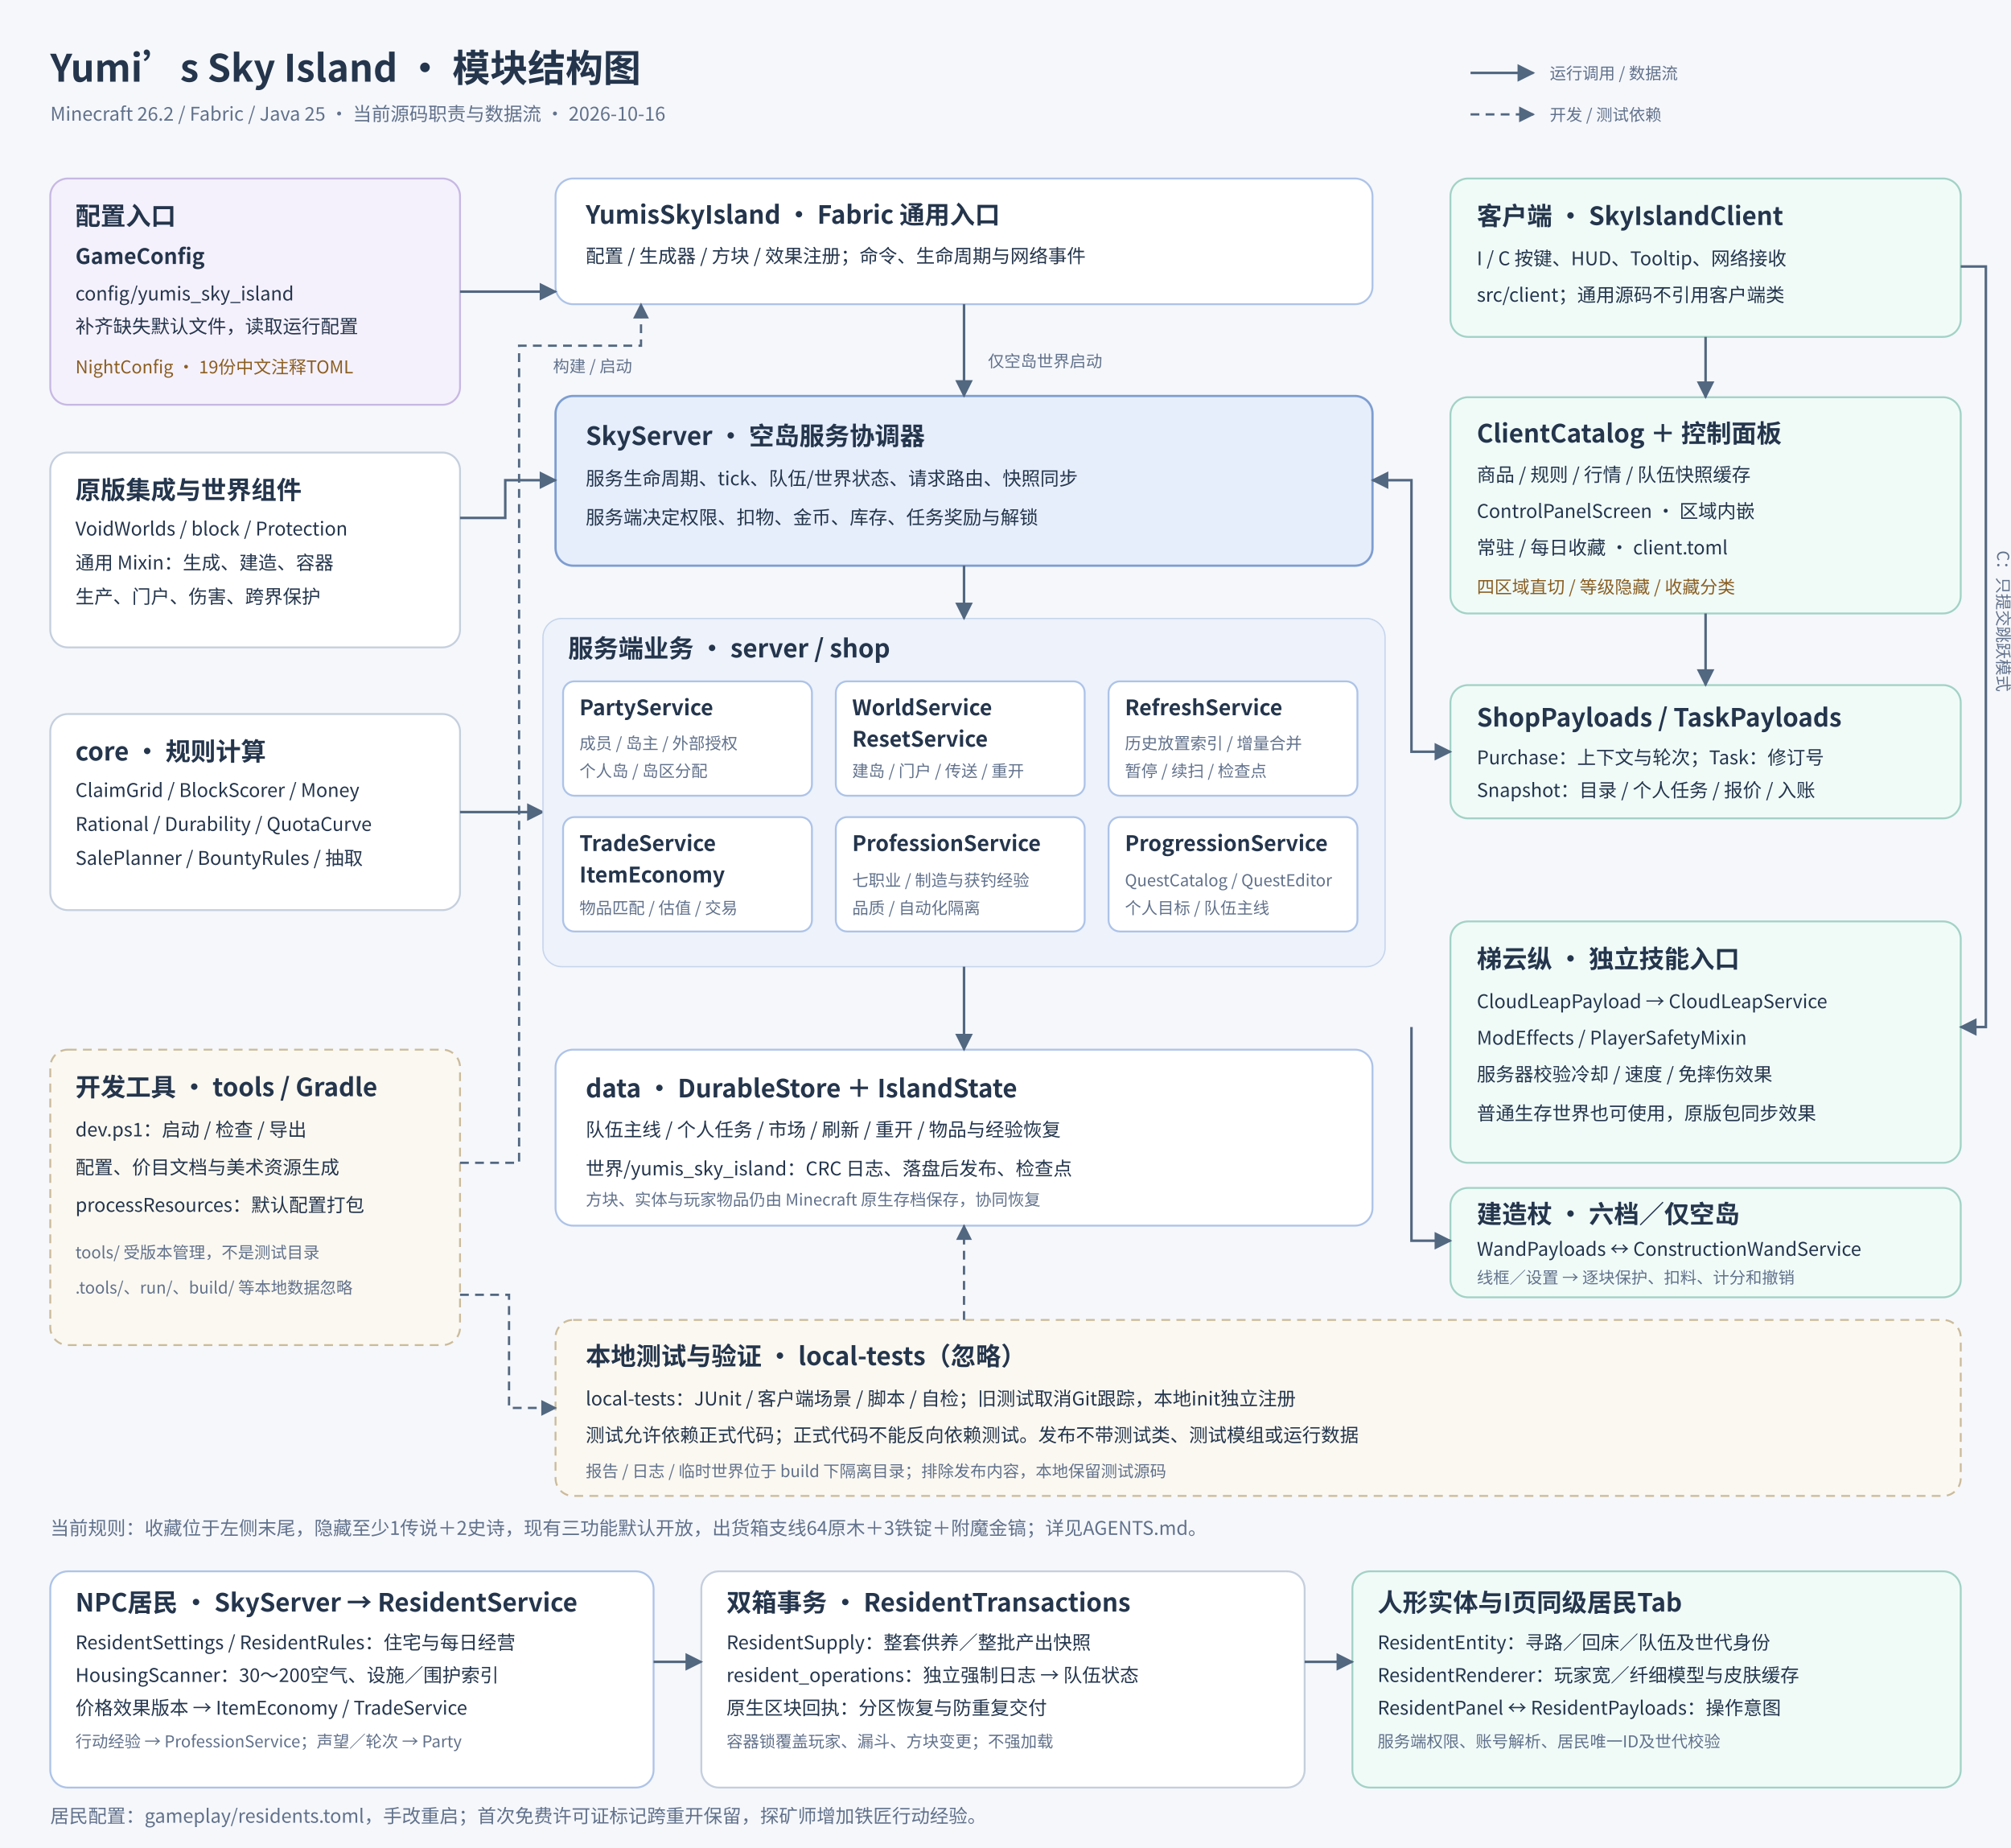
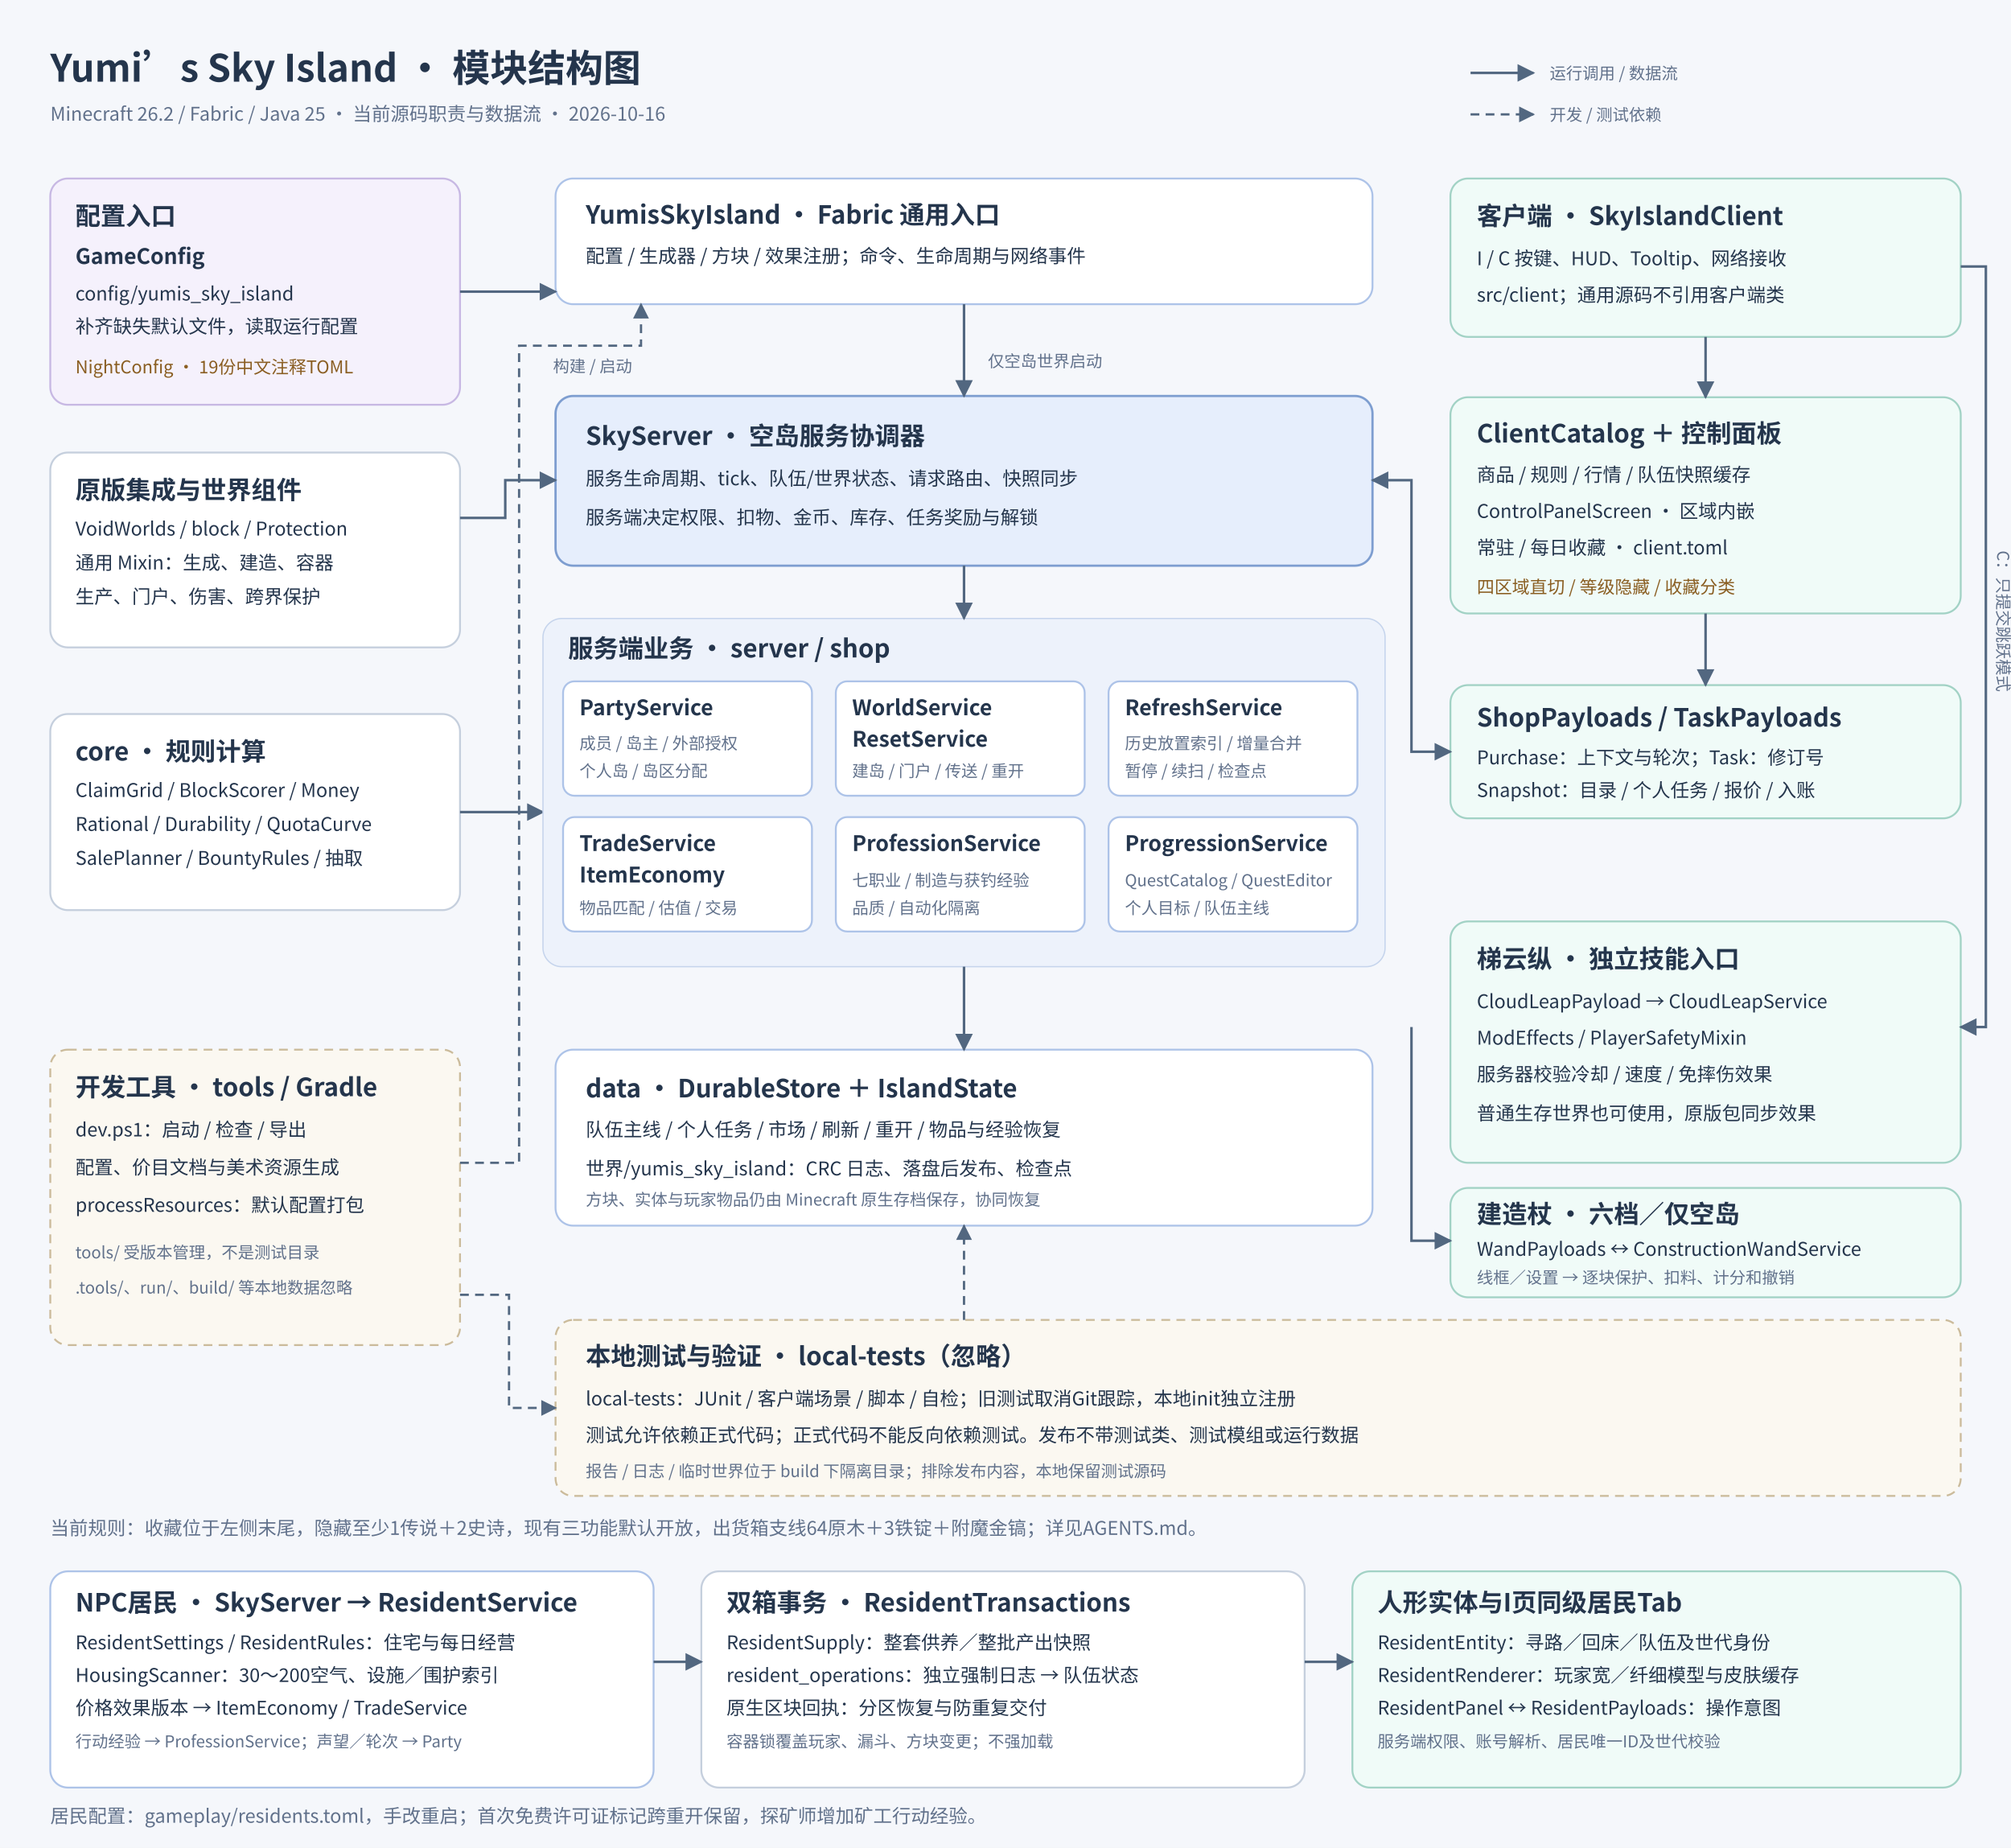
<svg xmlns="http://www.w3.org/2000/svg" width="1600" height="1470" viewBox="0 0 1600 1470" role="img" aria-labelledby="title desc">
  <defs>
    <marker id="arrow" viewBox="0 0 10 10" refX="9" refY="5" markerWidth="7" markerHeight="7" orient="auto-start-reverse">
      <path d="M 0 0 L 10 5 L 0 10 z" fill="#526780" />
    </marker>
    <style>
      text { font-family: "Microsoft YaHei", "Noto Sans CJK SC", "Segoe UI", sans-serif; fill: #24354c; }
      .title { font-size: 30px; font-weight: 700; }
      .subtitle { font-size: 15px; fill: #61718b; }
      .heading { font-size: 20px; font-weight: 700; }
      .name { font-size: 17px; font-weight: 600; }
      .body { font-size: 15px; }
      .small { font-size: 13px; fill: #61718b; }
      .note { font-size: 14px; fill: #8a5e22; }
      .card { stroke-width: 1.5; }
      .server { fill: #ffffff; stroke: #adc3e8; }
      .client { fill: #f0fbf8; stroke: #a2d2c5; }
      .config { fill: #f5f1fc; stroke: #c7b8e3; }
      .foundation { fill: #ffffff; stroke: #c5cfdd; }
      .development { fill: #fbf8f1; stroke: #cbbb9b; stroke-dasharray: 7 5; }
      .edge { fill: none; stroke: #526780; stroke-width: 2; marker-end: url(#arrow); }
      .dev-edge { fill: none; stroke: #526780; stroke-width: 1.8; stroke-dasharray: 7 5; marker-end: url(#arrow); }
    </style>
  </defs>
  <rect width="1600" height="1470" fill="#f5f7fb" />
  <text x="40" y="65" class="title">Yumi’s Sky Island · 模块结构图</text>
  <text x="40" y="96" class="subtitle">Minecraft 26.2 / Fabric / Java 25 · 当前源码职责与数据流 · 2026-10-16</text>
  <path d="M 1170 58 H 1220" class="edge" />
  <text x="1233" y="63" class="small">运行调用 / 数据流</text>
  <path d="M 1170 91 H 1220" class="dev-edge" />
  <text x="1233" y="96" class="small">开发 / 测试依赖</text>
  <rect x="40" y="142" width="326" height="180" rx="14" class="card config" />
  <text x="60" y="179" class="heading">配置入口</text>
  <text x="60" y="210" class="name">GameConfig</text>
  <text x="60" y="239" class="body">config/yumis_sky_island</text>
  <text x="60" y="265" class="body">补齐缺失默认文件，读取运行配置</text>
  <text x="60" y="297" class="note">NightConfig · 19份中文注释TOML</text>
  <rect x="442" y="142" width="650" height="100" rx="14" class="card server" />
  <text x="466" y="178" class="heading">YumisSkyIsland · Fabric 通用入口</text>
  <text x="466" y="209" class="body">配置 / 生成器 / 方块 / 效果注册；命令、生命周期与网络事件</text>
  <rect x="442" y="315" width="650" height="135" rx="14" fill="#e6eefc" stroke="#7e9ed0" stroke-width="1.8" />
  <text x="466" y="354" class="heading">SkyServer · 空岛服务协调器</text>
  <text x="466" y="386" class="body">服务生命周期、tick、队伍/世界状态、请求路由、快照同步</text>
  <text x="466" y="417" class="body">服务端决定权限、扣物、金币、库存、任务奖励与解锁</text>
  <path d="M 366 232 H 442" class="edge" />
  <path d="M 767 242 V 315" class="edge" />
  <text x="786" y="292" class="small">仅空岛世界启动</text>
  <rect x="40" y="360" width="326" height="155" rx="14" class="card foundation" />
  <text x="60" y="397" class="heading">原版集成与世界组件</text>
  <text x="60" y="426" class="body">VoidWorlds / block / Protection</text>
  <text x="60" y="453" class="body">通用 Mixin：生成、建造、容器</text>
  <text x="60" y="480" class="body">生产、门户、伤害、跨界保护</text>
  <path d="M 366 412 H 402 V 382 H 442" class="edge" />
  <rect x="40" y="568" width="326" height="156" rx="14" class="card foundation" />
  <text x="60" y="605" class="heading">core · 规则计算</text>
  <text x="60" y="634" class="body">ClaimGrid / BlockScorer / Money</text>
  <text x="60" y="661" class="body">Rational / Durability / QuotaCurve</text>
  <text x="60" y="688" class="body">SalePlanner / BountyRules / 抽取</text>
  <path d="M 366 646 H 432" class="edge" />
  <rect x="432" y="492" width="670" height="277" rx="15" fill="#edf2fb" stroke="#c5d4ec" />
  <text x="452" y="523" class="heading">服务端业务 · server / shop</text>
  <rect x="448" y="542" width="198" height="91" rx="9" class="card server" />
  <text x="461" y="569" class="name">PartyService</text>
  <text x="461" y="596" class="small">成员 / 岛主 / 外部授权</text>
  <text x="461" y="618" class="small">个人岛 / 岛区分配</text>
  <rect x="665" y="542" width="198" height="91" rx="9" class="card server" />
  <text x="678" y="569" class="name">WorldService</text>
  <text x="678" y="594" class="name">ResetService</text>
  <text x="678" y="618" class="small">建岛 / 门户 / 传送 / 重开</text>
  <rect x="882" y="542" width="198" height="91" rx="9" class="card server" />
  <text x="895" y="569" class="name">RefreshService</text>
  <text x="895" y="596" class="small">历史放置索引 / 增量合并</text>
  <text x="895" y="618" class="small">暂停 / 续扫 / 检查点</text>
  <rect x="448" y="650" width="198" height="91" rx="9" class="card server" />
  <text x="461" y="677" class="name">TradeService</text>
  <text x="461" y="702" class="name">ItemEconomy</text>
  <text x="461" y="727" class="small">物品匹配 / 估值 / 交易</text>
  <rect x="665" y="650" width="198" height="91" rx="9" class="card server" />
  <text x="678" y="677" class="name">ProfessionService</text>
  <text x="678" y="705" class="small">七职业 / 制造与获钓经验</text>
  <text x="678" y="727" class="small">品质 / 自动化隔离</text>
  <rect x="882" y="650" width="198" height="91" rx="9" class="card server" />
  <text x="895" y="677" class="name">ProgressionService</text>
  <text x="895" y="705" class="small">QuestCatalog / QuestEditor</text>
  <text x="895" y="727" class="small">个人目标 / 队伍主线</text>
  <path d="M 767 450 V 492" class="edge" />
  <rect x="442" y="835" width="650" height="140" rx="14" class="card server" />
  <text x="466" y="873" class="heading">data · DurableStore ＋ IslandState</text>
  <text x="466" y="904" class="body">队伍主线 / 个人任务 / 市场 / 刷新 / 重开 / 物品与经验恢复</text>
  <text x="466" y="935" class="body">世界/yumis_sky_island：CRC 日志、落盘后发布、检查点</text>
  <text x="466" y="959" class="small">方块、实体与玩家物品仍由 Minecraft 原生存档保存，协同恢复</text>
  <path d="M 767 769 V 835" class="edge" />
  <rect x="1154" y="142" width="406" height="126" rx="14" class="card client" />
  <text x="1175" y="179" class="heading">客户端 · SkyIslandClient</text>
  <text x="1175" y="211" class="body">I / C 按键、HUD、Tooltip、网络接收</text>
  <text x="1175" y="240" class="body">src/client；通用源码不引用客户端类</text>
  <rect x="1154" y="316" width="406" height="172" rx="14" class="card client" />
  <text x="1175" y="352" class="heading">ClientCatalog ＋ 控制面板</text>
  <text x="1175" y="383" class="body">商品 / 规则 / 行情 / 队伍快照缓存</text>
  <text x="1175" y="412" class="body">ControlPanelScreen · 区域内嵌</text>
  <text x="1175" y="441" class="body">常驻 / 每日收藏 · client.toml</text>
  <text x="1175" y="472" class="note">四区域直切 / 等级隐藏 / 收藏分类</text>
  <path d="M 1357 268 V 316" class="edge" />
  <rect x="1154" y="545" width="406" height="106" rx="14" class="card client" />
  <text x="1175" y="578" class="heading">ShopPayloads / TaskPayloads</text>
  <text x="1175" y="608" class="body">Purchase：上下文与轮次；Task：修订号</text>
  <text x="1175" y="634" class="body">Snapshot：目录 / 个人任务 / 报价 / 入账</text>
  <path d="M 1357 488 V 545" class="edge" />
  <path d="M 1154 598 H 1123 V 382 H 1092" class="edge" marker-start="url(#arrow)" />
  <rect x="1154" y="733" width="406" height="192" rx="14" class="card client" />
  <text x="1175" y="770" class="heading">梯云纵 · 独立技能入口</text>
  <text x="1175" y="802" class="body">CloudLeapPayload → CloudLeapService</text>
  <text x="1175" y="831" class="body">ModEffects / PlayerSafetyMixin</text>
  <text x="1175" y="860" class="body">服务器校验冷却 / 速度 / 免摔伤效果</text>
  <text x="1175" y="891" class="body">普通生存世界也可使用，原版包同步效果</text>
  <path d="M 1560 212 H 1580 V 817 H 1560" class="edge" />
  <text x="1589" y="438" class="small" transform="rotate(90 1589 438)">C：只提交跳跃模式</text>
  <rect x="1154" y="945" width="406" height="87" rx="14" class="card client" />
  <text x="1175" y="973" class="heading">建造杖 · 六档／仅空岛</text>
  <text x="1175" y="999" class="body">WandPayloads ↔ ConstructionWandService</text>
  <text x="1175" y="1021" class="small">线框／设置 → 逐块保护、扣料、计分和撤销</text>
  <path d="M 1123 817 V 987 H 1154" class="edge" />
  <rect x="40" y="835" width="326" height="235" rx="14" class="card development" />
  <text x="60" y="872" class="heading">开发工具 · tools / Gradle</text>
  <text x="60" y="904" class="body">dev.ps1：启动 / 检查 / 导出</text>
  <text x="60" y="934" class="body">配置、价目文档与美术资源生成</text>
  <text x="60" y="964" class="body">processResources：默认配置打包</text>
  <text x="60" y="1001" class="small">tools/ 受版本管理，不是测试目录</text>
  <text x="60" y="1029" class="small">.tools/、run/、build/ 等本地数据忽略</text>
  <path d="M 366 925 H 413 V 275 H 510 V 242" class="dev-edge" />
  <text x="440" y="296" class="small">构建 / 启动</text>
  <rect x="442" y="1050" width="1118" height="140" rx="14" class="card development" />
  <text x="466" y="1086" class="heading">本地测试与验证 · local-tests（忽略）</text>
  <text x="466" y="1118" class="body">local-tests：JUnit / 客户端场景 / 脚本 / 自检；旧测试取消Git跟踪，本地init独立注册</text>
  <text x="466" y="1147" class="body">测试允许依赖正式代码；正式代码不能反向依赖测试。发布不带测试类、测试模组或运行数据</text>
  <text x="466" y="1175" class="small">报告 / 日志 / 临时世界位于 build 下隔离目录；排除发布内容，本地保留测试源码</text>
  <path d="M 767 1050 V 975" class="dev-edge" />
  <path d="M 366 1030 H 405 V 1120 H 442" class="dev-edge" />
  <text x="40" y="1221" class="subtitle">当前规则：收藏位于左侧末尾，隐藏至少1传说＋2史诗，现有三功能默认开放，出货箱支线64原木＋3铁锭＋附魔金镐；详见AGENTS.md。</text>
  <rect x="40" y="1250" width="480" height="172" rx="14" class="card server" />
  <text x="60" y="1282" class="heading">NPC居民 · SkyServer → ResidentService</text>
  <text x="60" y="1312" class="body">ResidentSettings / ResidentRules：住宅与每日经营</text>
  <text x="60" y="1338" class="body">HousingScanner：30～200空气、设施／围护索引</text>
  <text x="60" y="1364" class="body">价格效果版本 → ItemEconomy / TradeService</text>
  <text x="60" y="1390" class="small">行动经验 → ProfessionService；声望／轮次 → Party</text>
  <rect x="558" y="1250" width="480" height="172" rx="14" class="card foundation" />
  <text x="578" y="1282" class="heading">双箱事务 · ResidentTransactions</text>
  <text x="578" y="1312" class="body">ResidentSupply：整套供养／整批产出快照</text>
  <text x="578" y="1338" class="body">resident_operations：独立强制日志 → 队伍状态</text>
  <text x="578" y="1364" class="body">原生区块回执：分区恢复与防重复交付</text>
  <text x="578" y="1390" class="small">容器锁覆盖玩家、漏斗、方块变更；不强加载</text>
  <rect x="1076" y="1250" width="484" height="172" rx="14" class="card client" />
  <text x="1096" y="1282" class="heading">人形实体与I页同级居民Tab</text>
  <text x="1096" y="1312" class="body">ResidentEntity：寻路／回床／队伍及世代身份</text>
  <text x="1096" y="1338" class="body">ResidentRenderer：玩家宽／纤细模型与皮肤缓存</text>
  <text x="1096" y="1364" class="body">ResidentPanel ↔ ResidentPayloads：操作意图</text>
  <text x="1096" y="1390" class="small">服务端权限、账号解析、居民唯一ID及世代校验</text>
  <path d="M 520 1322 H 558" class="edge" />
  <path d="M 1038 1322 H 1076" class="edge" />
-   <text x="40" y="1450" class="subtitle">居民配置：gameplay/residents.toml，手改重启；首次免费许可证标记跨重开保留，探矿师增加铁匠行动经验。</text>
+   <text x="40" y="1450" class="subtitle">居民配置：gameplay/residents.toml，手改重启；首次免费许可证标记跨重开保留，探矿师增加矿工行动经验。</text>
</svg>
